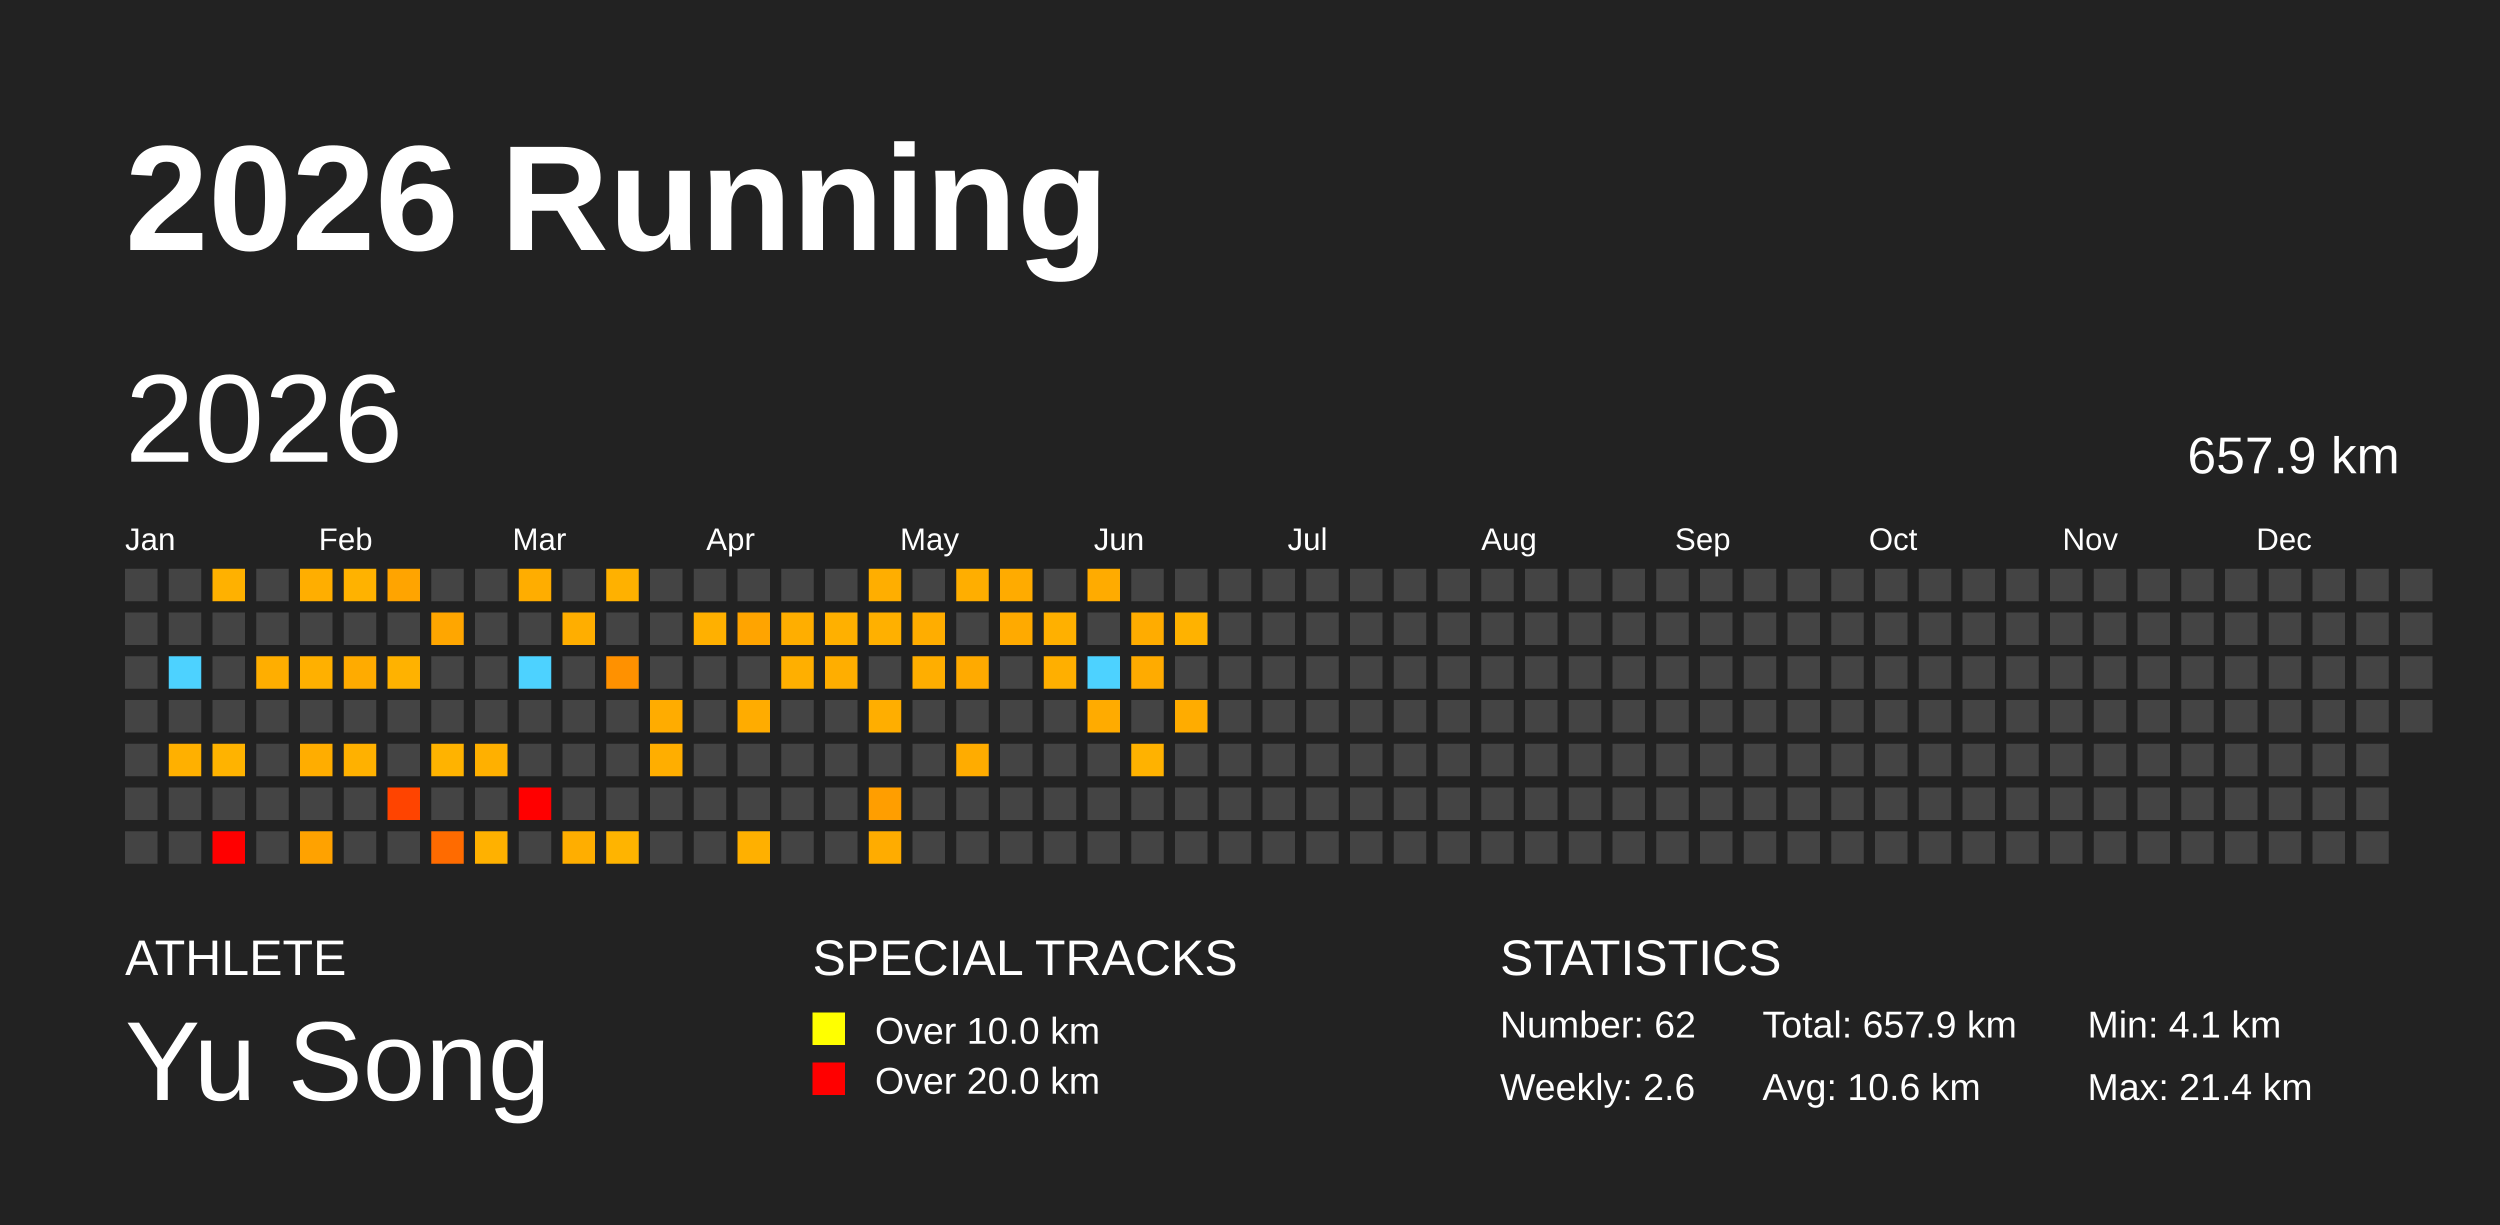
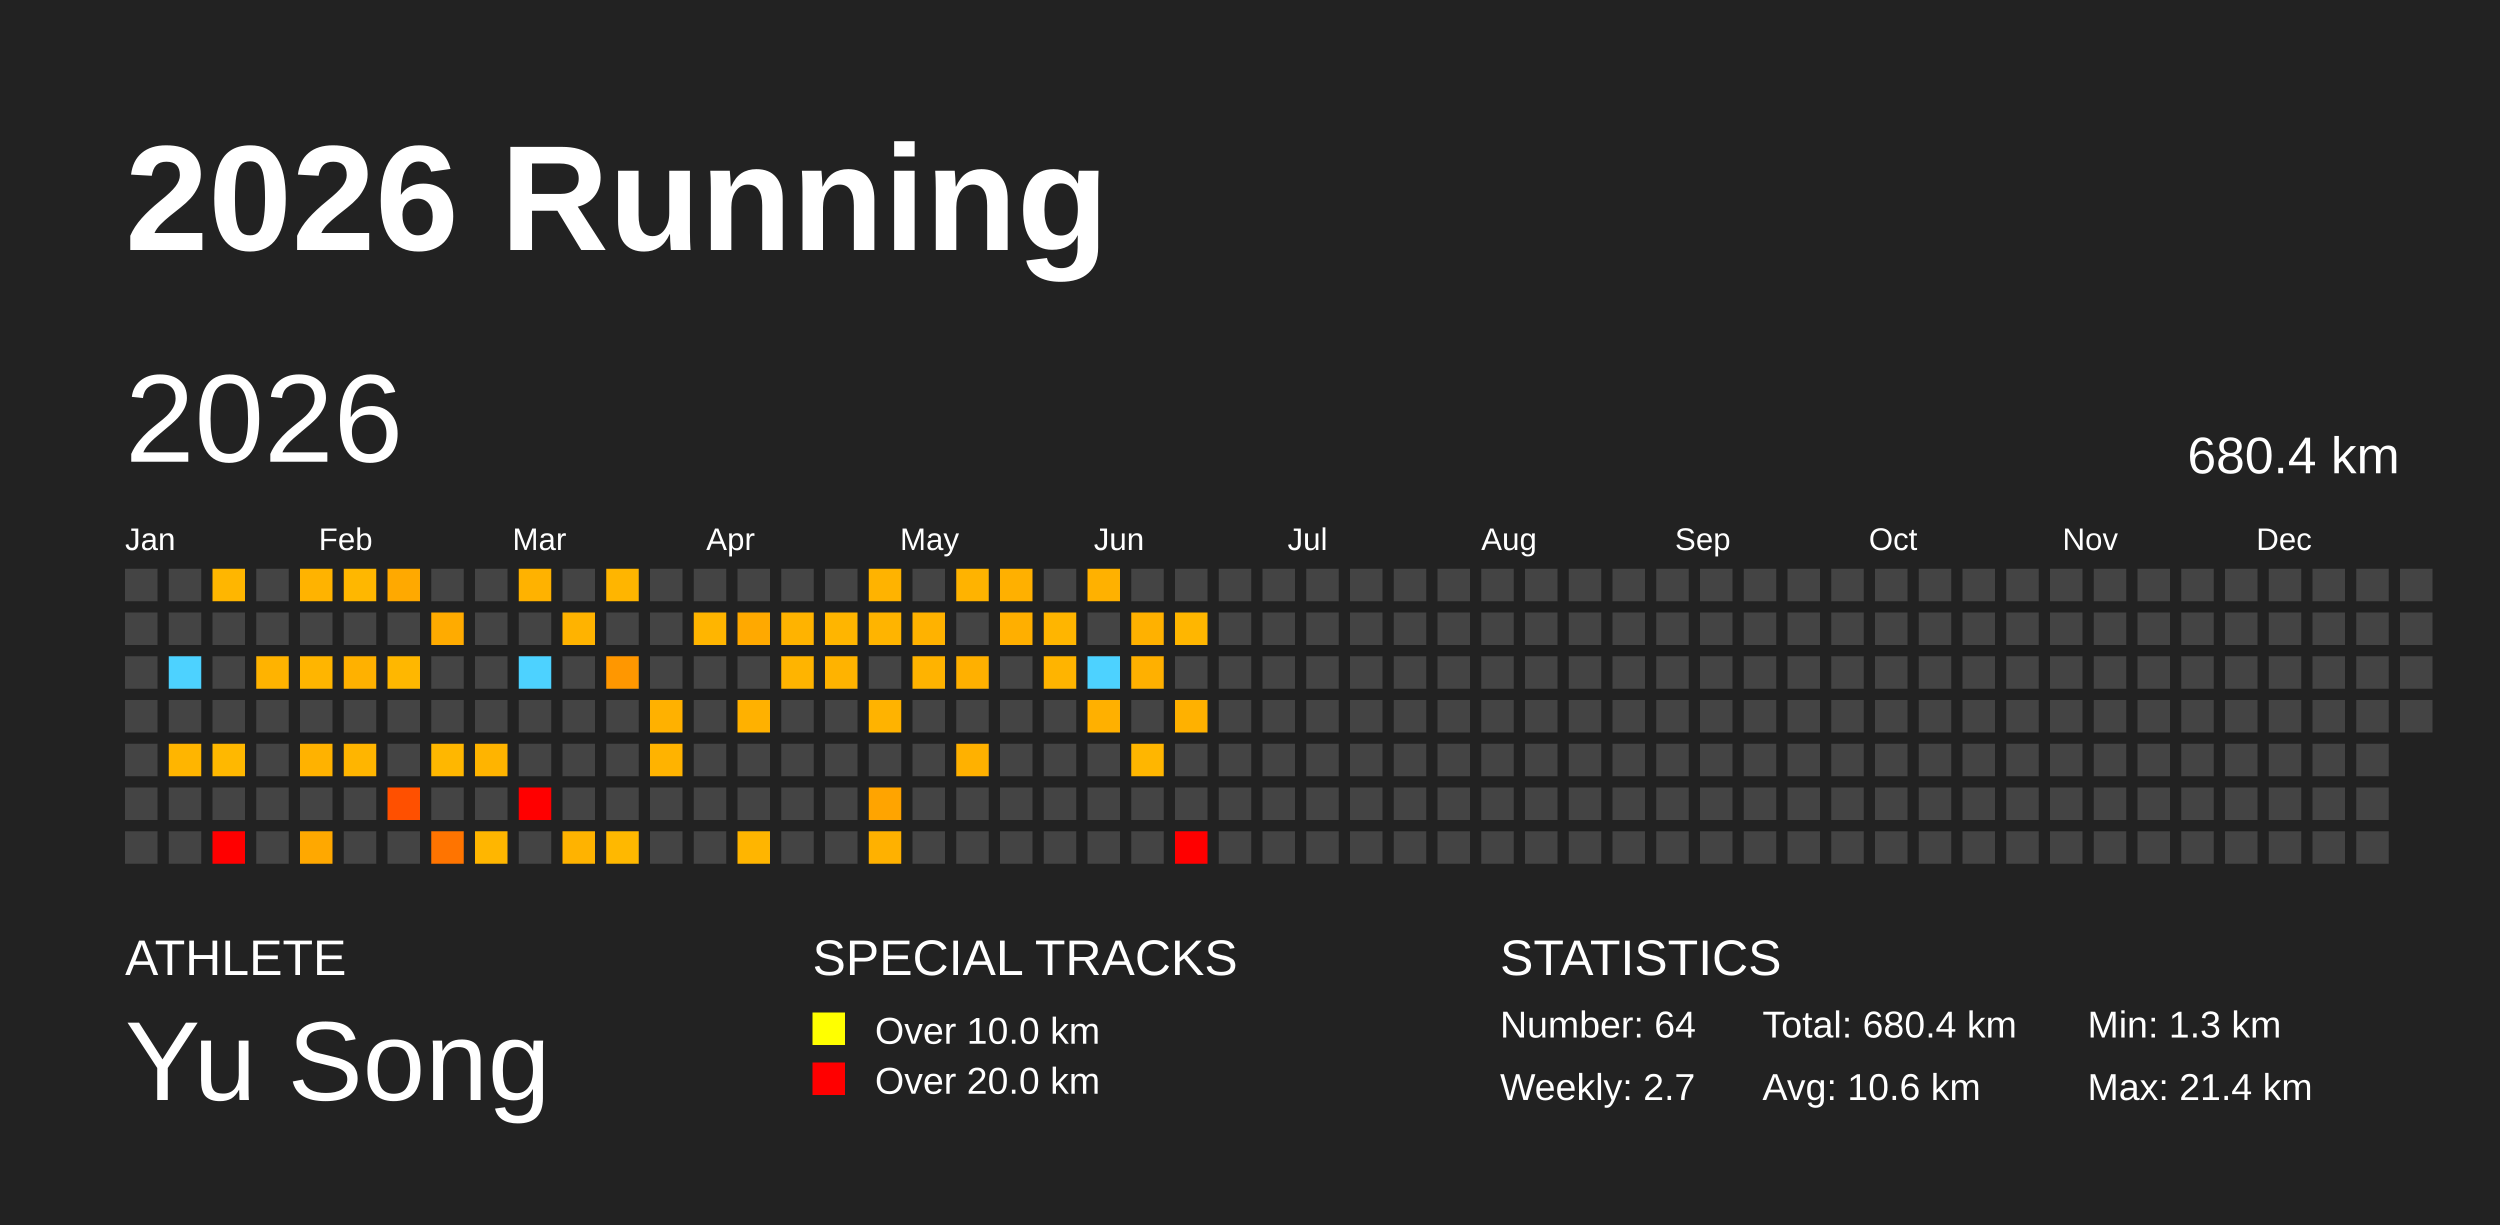
<svg xmlns="http://www.w3.org/2000/svg" baseProfile="full" height="98mm" version="1.1" viewBox="0,0,200,98" width="200mm">
  <defs />
  <rect fill="#222222" height="98" width="200" x="0" y="0" />
  <text fill="#FFFFFF" style="font-size:12px; font-family:Arial; font-weight:bold;" x="10" y="20">2026 Running</text>
  <text fill="#FFFFFF" style="font-size:4px; font-family:Arial" x="10" y="78">ATHLETE</text>
  <text fill="#FFFFFF" style="font-size:9px; font-family:Arial" x="10" y="88">Yu Song</text>
  <text fill="#FFFFFF" style="font-size:4px; font-family:Arial" x="65" y="78">SPECIAL TRACKS</text>
  <rect fill="yellow" height="2.6" width="2.6" x="65" y="81" />
  <text fill="#FFFFFF" style="font-size:3px; font-family:Arial" x="70" y="83.5">Over 10.0 km</text>
  <rect fill="red" height="2.6" width="2.6" x="65" y="85" />
  <text fill="#FFFFFF" style="font-size:3px; font-family:Arial" x="70" y="87.5">Over 20.0 km</text>
  <text fill="#FFFFFF" style="font-size:4px; font-family:Arial" x="120" y="78">STATISTICS</text>
-   <text fill="#FFFFFF" style="font-size:3px; font-family:Arial" x="120" y="83">Number: 62</text>
-   <text fill="#FFFFFF" style="font-size:3px; font-family:Arial" x="120" y="88">Weekly: 2.6</text>
-   <text fill="#FFFFFF" style="font-size:3px; font-family:Arial" x="141" y="83">Total: 657.9 km</text>
+   <text fill="#FFFFFF" style="font-size:3px; font-family:Arial" x="120" y="83">Number: 64</text>
+   <text fill="#FFFFFF" style="font-size:3px; font-family:Arial" x="120" y="88">Weekly: 2.7</text>
+   <text fill="#FFFFFF" style="font-size:3px; font-family:Arial" x="141" y="83">Total: 680.4 km</text>
  <text fill="#FFFFFF" style="font-size:3px; font-family:Arial" x="141" y="88">Avg: 10.6 km</text>
-   <text fill="#FFFFFF" style="font-size:3px; font-family:Arial" x="167" y="83">Min: 4.1 km</text>
+   <text fill="#FFFFFF" style="font-size:3px; font-family:Arial" x="167" y="83">Min: 1.3 km</text>
  <text fill="#FFFFFF" style="font-size:3px; font-family:Arial" x="167" y="88">Max: 21.4 km</text>
  <text dominant-baseline="hanging" fill="#FFFFFF" style="font-size:10.0px; font-family:Arial;" x="10" y="30">2026</text>
-   <text dominant-baseline="hanging" fill="#FFFFFF" style="font-size:4.125px; font-family:Arial;" x="175" y="35">657.9 km</text>
+   <text dominant-baseline="hanging" fill="#FFFFFF" style="font-size:4.125px; font-family:Arial;" x="175" y="35">680.4 km</text>
  <text fill="#FFFFFF" style="font-size:2.5px; font-family:Arial" x="10.0" y="44">Jan</text>
  <text fill="#FFFFFF" style="font-size:2.5px; font-family:Arial" x="25.5" y="44">Feb</text>
  <text fill="#FFFFFF" style="font-size:2.5px; font-family:Arial" x="41.0" y="44">Mar</text>
  <text fill="#FFFFFF" style="font-size:2.5px; font-family:Arial" x="56.5" y="44">Apr</text>
  <text fill="#FFFFFF" style="font-size:2.5px; font-family:Arial" x="72.0" y="44">May</text>
  <text fill="#FFFFFF" style="font-size:2.5px; font-family:Arial" x="87.5" y="44">Jun</text>
  <text fill="#FFFFFF" style="font-size:2.5px; font-family:Arial" x="103.0" y="44">Jul</text>
  <text fill="#FFFFFF" style="font-size:2.5px; font-family:Arial" x="118.5" y="44">Aug</text>
  <text fill="#FFFFFF" style="font-size:2.5px; font-family:Arial" x="134.0" y="44">Sep</text>
  <text fill="#FFFFFF" style="font-size:2.5px; font-family:Arial" x="149.5" y="44">Oct</text>
  <text fill="#FFFFFF" style="font-size:2.5px; font-family:Arial" x="165.0" y="44">Nov</text>
  <text fill="#FFFFFF" style="font-size:2.5px; font-family:Arial" x="180.5" y="44">Dec</text>
  <rect fill="#444444" height="2.6" width="2.6" x="10.0" y="45.5" />
  <rect fill="#444444" height="2.6" width="2.6" x="10.0" y="49.0" />
  <rect fill="#444444" height="2.6" width="2.6" x="10.0" y="52.5" />
  <rect fill="#444444" height="2.6" width="2.6" x="10.0" y="56.0" />
  <rect fill="#444444" height="2.6" width="2.6" x="10.0" y="59.5" />
  <rect fill="#444444" height="2.6" width="2.6" x="10.0" y="63.0" />
  <rect fill="#444444" height="2.6" width="2.6" x="10.0" y="66.5" />
  <rect fill="#444444" height="2.6" width="2.6" x="13.5" y="45.5" />
  <rect fill="#444444" height="2.6" width="2.6" x="13.5" y="49.0" />
  <rect fill="#4dd2ff" height="2.6" width="2.6" x="13.5" y="52.5" />
  <rect fill="#444444" height="2.6" width="2.6" x="13.5" y="56.0" />
-   <rect fill="#ffb000" height="2.6" width="2.6" x="13.5" y="59.5" />
+   <rect fill="#ffb500" height="2.6" width="2.6" x="13.5" y="59.5" />
  <rect fill="#444444" height="2.6" width="2.6" x="13.5" y="63.0" />
  <rect fill="#444444" height="2.6" width="2.6" x="13.5" y="66.5" />
-   <rect fill="#ffb100" height="2.6" width="2.6" x="17.0" y="45.5" />
+   <rect fill="#ffb600" height="2.6" width="2.6" x="17.0" y="45.5" />
  <rect fill="#444444" height="2.6" width="2.6" x="17.0" y="49.0" />
  <rect fill="#444444" height="2.6" width="2.6" x="17.0" y="52.5" />
  <rect fill="#444444" height="2.6" width="2.6" x="17.0" y="56.0" />
-   <rect fill="#ffb300" height="2.6" width="2.6" x="17.0" y="59.5" />
+   <rect fill="#ffb800" height="2.6" width="2.6" x="17.0" y="59.5" />
  <rect fill="#444444" height="2.6" width="2.6" x="17.0" y="63.0" />
  <rect fill="red" height="2.6" width="2.6" x="17.0" y="66.5" />
  <rect fill="#444444" height="2.6" width="2.6" x="20.5" y="45.5" />
  <rect fill="#444444" height="2.6" width="2.6" x="20.5" y="49.0" />
-   <rect fill="#ffae00" height="2.6" width="2.6" x="20.5" y="52.5" />
+   <rect fill="#ffb300" height="2.6" width="2.6" x="20.5" y="52.5" />
  <rect fill="#444444" height="2.6" width="2.6" x="20.5" y="56.0" />
  <rect fill="#444444" height="2.6" width="2.6" x="20.5" y="59.5" />
  <rect fill="#444444" height="2.6" width="2.6" x="20.5" y="63.0" />
  <rect fill="#444444" height="2.6" width="2.6" x="20.5" y="66.5" />
-   <rect fill="#ffae00" height="2.6" width="2.6" x="24.0" y="45.5" />
+   <rect fill="#ffb300" height="2.6" width="2.6" x="24.0" y="45.5" />
  <rect fill="#444444" height="2.6" width="2.6" x="24.0" y="49.0" />
-   <rect fill="#ffb000" height="2.6" width="2.6" x="24.0" y="52.5" />
+   <rect fill="#ffb500" height="2.6" width="2.6" x="24.0" y="52.5" />
  <rect fill="#444444" height="2.6" width="2.6" x="24.0" y="56.0" />
-   <rect fill="#ffad00" height="2.6" width="2.6" x="24.0" y="59.5" />
+   <rect fill="#ffb200" height="2.6" width="2.6" x="24.0" y="59.5" />
  <rect fill="#444444" height="2.6" width="2.6" x="24.0" y="63.0" />
-   <rect fill="#ffa200" height="2.6" width="2.6" x="24.0" y="66.5" />
-   <rect fill="#ffb200" height="2.6" width="2.6" x="27.5" y="45.5" />
+   <rect fill="#ffa800" height="2.6" width="2.6" x="24.0" y="66.5" />
+   <rect fill="#ffb700" height="2.6" width="2.6" x="27.5" y="45.5" />
  <rect fill="#444444" height="2.6" width="2.6" x="27.5" y="49.0" />
-   <rect fill="#ffab00" height="2.6" width="2.6" x="27.5" y="52.5" />
+   <rect fill="#ffb100" height="2.6" width="2.6" x="27.5" y="52.5" />
  <rect fill="#444444" height="2.6" width="2.6" x="27.5" y="56.0" />
-   <rect fill="#ffb100" height="2.6" width="2.6" x="27.5" y="59.5" />
+   <rect fill="#ffb500" height="2.6" width="2.6" x="27.5" y="59.5" />
  <rect fill="#444444" height="2.6" width="2.6" x="27.5" y="63.0" />
  <rect fill="#444444" height="2.6" width="2.6" x="27.5" y="66.5" />
-   <rect fill="#ffa400" height="2.6" width="2.6" x="31.0" y="45.5" />
+   <rect fill="#ffa900" height="2.6" width="2.6" x="31.0" y="45.5" />
  <rect fill="#444444" height="2.6" width="2.6" x="31.0" y="49.0" />
-   <rect fill="#ffb200" height="2.6" width="2.6" x="31.0" y="52.5" />
+   <rect fill="#ffb700" height="2.6" width="2.6" x="31.0" y="52.5" />
  <rect fill="#444444" height="2.6" width="2.6" x="31.0" y="56.0" />
  <rect fill="#444444" height="2.6" width="2.6" x="31.0" y="59.5" />
-   <rect fill="#ff4400" height="2.6" width="2.6" x="31.0" y="63.0" />
+   <rect fill="#ff5000" height="2.6" width="2.6" x="31.0" y="63.0" />
  <rect fill="#444444" height="2.6" width="2.6" x="31.0" y="66.5" />
  <rect fill="#444444" height="2.6" width="2.6" x="34.5" y="45.5" />
-   <rect fill="#ffa600" height="2.6" width="2.6" x="34.5" y="49.0" />
+   <rect fill="#ffab00" height="2.6" width="2.6" x="34.5" y="49.0" />
  <rect fill="#444444" height="2.6" width="2.6" x="34.5" y="52.5" />
  <rect fill="#444444" height="2.6" width="2.6" x="34.5" y="56.0" />
-   <rect fill="#ffb300" height="2.6" width="2.6" x="34.5" y="59.5" />
+   <rect fill="#ffb700" height="2.6" width="2.6" x="34.5" y="59.5" />
  <rect fill="#444444" height="2.6" width="2.6" x="34.5" y="63.0" />
-   <rect fill="#ff6b00" height="2.6" width="2.6" x="34.5" y="66.5" />
+   <rect fill="#ff7400" height="2.6" width="2.6" x="34.5" y="66.5" />
  <rect fill="#444444" height="2.6" width="2.6" x="38.0" y="45.5" />
  <rect fill="#444444" height="2.6" width="2.6" x="38.0" y="49.0" />
  <rect fill="#444444" height="2.6" width="2.6" x="38.0" y="52.5" />
  <rect fill="#444444" height="2.6" width="2.6" x="38.0" y="56.0" />
-   <rect fill="#ffb000" height="2.6" width="2.6" x="38.0" y="59.5" />
+   <rect fill="#ffb400" height="2.6" width="2.6" x="38.0" y="59.5" />
  <rect fill="#444444" height="2.6" width="2.6" x="38.0" y="63.0" />
-   <rect fill="#ffb100" height="2.6" width="2.6" x="38.0" y="66.5" />
-   <rect fill="#ffad00" height="2.6" width="2.6" x="41.5" y="45.5" />
+   <rect fill="#ffb600" height="2.6" width="2.6" x="38.0" y="66.5" />
+   <rect fill="#ffb200" height="2.6" width="2.6" x="41.5" y="45.5" />
  <rect fill="#444444" height="2.6" width="2.6" x="41.5" y="49.0" />
  <rect fill="#4dd2ff" height="2.6" width="2.6" x="41.5" y="52.5" />
  <rect fill="#444444" height="2.6" width="2.6" x="41.5" y="56.0" />
  <rect fill="#444444" height="2.6" width="2.6" x="41.5" y="59.5" />
  <rect fill="red" height="2.6" width="2.6" x="41.5" y="63.0" />
  <rect fill="#444444" height="2.6" width="2.6" x="41.5" y="66.5" />
  <rect fill="#444444" height="2.6" width="2.6" x="45.0" y="45.5" />
-   <rect fill="#ffae00" height="2.6" width="2.6" x="45.0" y="49.0" />
+   <rect fill="#ffb300" height="2.6" width="2.6" x="45.0" y="49.0" />
  <rect fill="#444444" height="2.6" width="2.6" x="45.0" y="52.5" />
  <rect fill="#444444" height="2.6" width="2.6" x="45.0" y="56.0" />
  <rect fill="#444444" height="2.6" width="2.6" x="45.0" y="59.5" />
  <rect fill="#444444" height="2.6" width="2.6" x="45.0" y="63.0" />
-   <rect fill="#ffae00" height="2.6" width="2.6" x="45.0" y="66.5" />
-   <rect fill="#ffb100" height="2.6" width="2.6" x="48.5" y="45.5" />
+   <rect fill="#ffb300" height="2.6" width="2.6" x="45.0" y="66.5" />
+   <rect fill="#ffb500" height="2.6" width="2.6" x="48.5" y="45.5" />
  <rect fill="#444444" height="2.6" width="2.6" x="48.5" y="49.0" />
-   <rect fill="#ff9100" height="2.6" width="2.6" x="48.5" y="52.5" />
+   <rect fill="#ff9700" height="2.6" width="2.6" x="48.5" y="52.5" />
  <rect fill="#444444" height="2.6" width="2.6" x="48.5" y="56.0" />
  <rect fill="#444444" height="2.6" width="2.6" x="48.5" y="59.5" />
  <rect fill="#444444" height="2.6" width="2.6" x="48.5" y="63.0" />
-   <rect fill="#ffb400" height="2.6" width="2.6" x="48.5" y="66.5" />
+   <rect fill="#ffb800" height="2.6" width="2.6" x="48.5" y="66.5" />
  <rect fill="#444444" height="2.6" width="2.6" x="52.0" y="45.5" />
  <rect fill="#444444" height="2.6" width="2.6" x="52.0" y="49.0" />
  <rect fill="#444444" height="2.6" width="2.6" x="52.0" y="52.5" />
-   <rect fill="#ffac00" height="2.6" width="2.6" x="52.0" y="56.0" />
-   <rect fill="#ffae00" height="2.6" width="2.6" x="52.0" y="59.5" />
+   <rect fill="#ffb100" height="2.6" width="2.6" x="52.0" y="56.0" />
+   <rect fill="#ffb300" height="2.6" width="2.6" x="52.0" y="59.5" />
  <rect fill="#444444" height="2.6" width="2.6" x="52.0" y="63.0" />
  <rect fill="#444444" height="2.6" width="2.6" x="52.0" y="66.5" />
  <rect fill="#444444" height="2.6" width="2.6" x="55.5" y="45.5" />
-   <rect fill="#ffb000" height="2.6" width="2.6" x="55.5" y="49.0" />
+   <rect fill="#ffb500" height="2.6" width="2.6" x="55.5" y="49.0" />
  <rect fill="#444444" height="2.6" width="2.6" x="55.5" y="52.5" />
  <rect fill="#444444" height="2.6" width="2.6" x="55.5" y="56.0" />
  <rect fill="#444444" height="2.6" width="2.6" x="55.5" y="59.5" />
  <rect fill="#444444" height="2.6" width="2.6" x="55.5" y="63.0" />
  <rect fill="#444444" height="2.6" width="2.6" x="55.5" y="66.5" />
  <rect fill="#444444" height="2.6" width="2.6" x="59.0" y="45.5" />
-   <rect fill="#ffa400" height="2.6" width="2.6" x="59.0" y="49.0" />
+   <rect fill="#ffa900" height="2.6" width="2.6" x="59.0" y="49.0" />
  <rect fill="#444444" height="2.6" width="2.6" x="59.0" y="52.5" />
-   <rect fill="#ffac00" height="2.6" width="2.6" x="59.0" y="56.0" />
+   <rect fill="#ffb100" height="2.6" width="2.6" x="59.0" y="56.0" />
  <rect fill="#444444" height="2.6" width="2.6" x="59.0" y="59.5" />
  <rect fill="#444444" height="2.6" width="2.6" x="59.0" y="63.0" />
-   <rect fill="#ffb000" height="2.6" width="2.6" x="59.0" y="66.5" />
+   <rect fill="#ffb500" height="2.6" width="2.6" x="59.0" y="66.5" />
  <rect fill="#444444" height="2.6" width="2.6" x="62.5" y="45.5" />
-   <rect fill="#ffae00" height="2.6" width="2.6" x="62.5" y="49.0" />
-   <rect fill="#ffaf00" height="2.6" width="2.6" x="62.5" y="52.5" />
+   <rect fill="#ffb300" height="2.6" width="2.6" x="62.5" y="49.0" />
+   <rect fill="#ffb400" height="2.6" width="2.6" x="62.5" y="52.5" />
  <rect fill="#444444" height="2.6" width="2.6" x="62.5" y="56.0" />
  <rect fill="#444444" height="2.6" width="2.6" x="62.5" y="59.5" />
  <rect fill="#444444" height="2.6" width="2.6" x="62.5" y="63.0" />
  <rect fill="#444444" height="2.6" width="2.6" x="62.5" y="66.5" />
  <rect fill="#444444" height="2.6" width="2.6" x="66.0" y="45.5" />
-   <rect fill="#ffb000" height="2.6" width="2.6" x="66.0" y="49.0" />
-   <rect fill="#ffae00" height="2.6" width="2.6" x="66.0" y="52.5" />
+   <rect fill="#ffb500" height="2.6" width="2.6" x="66.0" y="49.0" />
+   <rect fill="#ffb300" height="2.6" width="2.6" x="66.0" y="52.5" />
  <rect fill="#444444" height="2.6" width="2.6" x="66.0" y="56.0" />
  <rect fill="#444444" height="2.6" width="2.6" x="66.0" y="59.5" />
  <rect fill="#444444" height="2.6" width="2.6" x="66.0" y="63.0" />
  <rect fill="#444444" height="2.6" width="2.6" x="66.0" y="66.5" />
-   <rect fill="#ffae00" height="2.6" width="2.6" x="69.5" y="45.5" />
-   <rect fill="#ffb000" height="2.6" width="2.6" x="69.5" y="49.0" />
+   <rect fill="#ffb300" height="2.6" width="2.6" x="69.5" y="45.5" />
+   <rect fill="#ffb400" height="2.6" width="2.6" x="69.5" y="49.0" />
  <rect fill="#444444" height="2.6" width="2.6" x="69.5" y="52.5" />
-   <rect fill="#ffae00" height="2.6" width="2.6" x="69.5" y="56.0" />
+   <rect fill="#ffb300" height="2.6" width="2.6" x="69.5" y="56.0" />
  <rect fill="#444444" height="2.6" width="2.6" x="69.5" y="59.5" />
-   <rect fill="#ff9e00" height="2.6" width="2.6" x="69.5" y="63.0" />
-   <rect fill="#ffac00" height="2.6" width="2.6" x="69.5" y="66.5" />
+   <rect fill="#ffa400" height="2.6" width="2.6" x="69.5" y="63.0" />
+   <rect fill="#ffb100" height="2.6" width="2.6" x="69.5" y="66.5" />
  <rect fill="#444444" height="2.6" width="2.6" x="73.0" y="45.5" />
-   <rect fill="#ffad00" height="2.6" width="2.6" x="73.0" y="49.0" />
-   <rect fill="#ffae00" height="2.6" width="2.6" x="73.0" y="52.5" />
+   <rect fill="#ffb200" height="2.6" width="2.6" x="73.0" y="49.0" />
+   <rect fill="#ffb300" height="2.6" width="2.6" x="73.0" y="52.5" />
  <rect fill="#444444" height="2.6" width="2.6" x="73.0" y="56.0" />
  <rect fill="#444444" height="2.6" width="2.6" x="73.0" y="59.5" />
  <rect fill="#444444" height="2.6" width="2.6" x="73.0" y="63.0" />
  <rect fill="#444444" height="2.6" width="2.6" x="73.0" y="66.5" />
-   <rect fill="#ffae00" height="2.6" width="2.6" x="76.5" y="45.5" />
+   <rect fill="#ffb300" height="2.6" width="2.6" x="76.5" y="45.5" />
  <rect fill="#444444" height="2.6" width="2.6" x="76.5" y="49.0" />
-   <rect fill="#ffaa00" height="2.6" width="2.6" x="76.5" y="52.5" />
+   <rect fill="#ffb000" height="2.6" width="2.6" x="76.5" y="52.5" />
  <rect fill="#444444" height="2.6" width="2.6" x="76.5" y="56.0" />
-   <rect fill="#ffac00" height="2.6" width="2.6" x="76.5" y="59.5" />
+   <rect fill="#ffb100" height="2.6" width="2.6" x="76.5" y="59.5" />
  <rect fill="#444444" height="2.6" width="2.6" x="76.5" y="63.0" />
  <rect fill="#444444" height="2.6" width="2.6" x="76.5" y="66.5" />
-   <rect fill="#ffab00" height="2.6" width="2.6" x="80.0" y="45.5" />
-   <rect fill="#ffaa00" height="2.6" width="2.6" x="80.0" y="49.0" />
+   <rect fill="#ffb000" height="2.6" width="2.6" x="80.0" y="45.5" />
+   <rect fill="#ffaf00" height="2.6" width="2.6" x="80.0" y="49.0" />
  <rect fill="#444444" height="2.6" width="2.6" x="80.0" y="52.5" />
  <rect fill="#444444" height="2.6" width="2.6" x="80.0" y="56.0" />
  <rect fill="#444444" height="2.6" width="2.6" x="80.0" y="59.5" />
  <rect fill="#444444" height="2.6" width="2.6" x="80.0" y="63.0" />
  <rect fill="#444444" height="2.6" width="2.6" x="80.0" y="66.5" />
  <rect fill="#444444" height="2.6" width="2.6" x="83.5" y="45.5" />
-   <rect fill="#ffb000" height="2.6" width="2.6" x="83.5" y="49.0" />
-   <rect fill="#ffaf00" height="2.6" width="2.6" x="83.5" y="52.5" />
+   <rect fill="#ffb500" height="2.6" width="2.6" x="83.5" y="49.0" />
+   <rect fill="#ffb400" height="2.6" width="2.6" x="83.5" y="52.5" />
  <rect fill="#444444" height="2.6" width="2.6" x="83.5" y="56.0" />
  <rect fill="#444444" height="2.6" width="2.6" x="83.5" y="59.5" />
  <rect fill="#444444" height="2.6" width="2.6" x="83.5" y="63.0" />
  <rect fill="#444444" height="2.6" width="2.6" x="83.5" y="66.5" />
-   <rect fill="#ffab00" height="2.6" width="2.6" x="87.0" y="45.5" />
+   <rect fill="#ffb100" height="2.6" width="2.6" x="87.0" y="45.5" />
  <rect fill="#444444" height="2.6" width="2.6" x="87.0" y="49.0" />
  <rect fill="#4dd2ff" height="2.6" width="2.6" x="87.0" y="52.5" />
-   <rect fill="#ffab00" height="2.6" width="2.6" x="87.0" y="56.0" />
+   <rect fill="#ffb000" height="2.6" width="2.6" x="87.0" y="56.0" />
  <rect fill="#444444" height="2.6" width="2.6" x="87.0" y="59.5" />
  <rect fill="#444444" height="2.6" width="2.6" x="87.0" y="63.0" />
  <rect fill="#444444" height="2.6" width="2.6" x="87.0" y="66.5" />
  <rect fill="#444444" height="2.6" width="2.6" x="90.5" y="45.5" />
-   <rect fill="#ffac00" height="2.6" width="2.6" x="90.5" y="49.0" />
-   <rect fill="#ffab00" height="2.6" width="2.6" x="90.5" y="52.5" />
+   <rect fill="#ffb100" height="2.6" width="2.6" x="90.5" y="49.0" />
+   <rect fill="#ffb000" height="2.6" width="2.6" x="90.5" y="52.5" />
  <rect fill="#444444" height="2.6" width="2.6" x="90.5" y="56.0" />
-   <rect fill="#ffb200" height="2.6" width="2.6" x="90.5" y="59.5" />
+   <rect fill="#ffb600" height="2.6" width="2.6" x="90.5" y="59.5" />
  <rect fill="#444444" height="2.6" width="2.6" x="90.5" y="63.0" />
  <rect fill="#444444" height="2.6" width="2.6" x="90.5" y="66.5" />
  <rect fill="#444444" height="2.6" width="2.6" x="94.0" y="45.5" />
-   <rect fill="#ffb200" height="2.6" width="2.6" x="94.0" y="49.0" />
+   <rect fill="#ffb600" height="2.6" width="2.6" x="94.0" y="49.0" />
  <rect fill="#444444" height="2.6" width="2.6" x="94.0" y="52.5" />
-   <rect fill="#ffac00" height="2.6" width="2.6" x="94.0" y="56.0" />
+   <rect fill="#ffb100" height="2.6" width="2.6" x="94.0" y="56.0" />
  <rect fill="#444444" height="2.6" width="2.6" x="94.0" y="59.5" />
  <rect fill="#444444" height="2.6" width="2.6" x="94.0" y="63.0" />
-   <rect fill="#444444" height="2.6" width="2.6" x="94.0" y="66.5" />
+   <rect fill="red" height="2.6" width="2.6" x="94.0" y="66.5" />
  <rect fill="#444444" height="2.6" width="2.6" x="97.5" y="45.5" />
  <rect fill="#444444" height="2.6" width="2.6" x="97.5" y="49.0" />
  <rect fill="#444444" height="2.6" width="2.6" x="97.5" y="52.5" />
  <rect fill="#444444" height="2.6" width="2.6" x="97.5" y="56.0" />
  <rect fill="#444444" height="2.6" width="2.6" x="97.5" y="59.5" />
  <rect fill="#444444" height="2.6" width="2.6" x="97.5" y="63.0" />
  <rect fill="#444444" height="2.6" width="2.6" x="97.5" y="66.5" />
  <rect fill="#444444" height="2.6" width="2.6" x="101.0" y="45.5" />
  <rect fill="#444444" height="2.6" width="2.6" x="101.0" y="49.0" />
  <rect fill="#444444" height="2.6" width="2.6" x="101.0" y="52.5" />
  <rect fill="#444444" height="2.6" width="2.6" x="101.0" y="56.0" />
  <rect fill="#444444" height="2.6" width="2.6" x="101.0" y="59.5" />
  <rect fill="#444444" height="2.6" width="2.6" x="101.0" y="63.0" />
  <rect fill="#444444" height="2.6" width="2.6" x="101.0" y="66.5" />
  <rect fill="#444444" height="2.6" width="2.6" x="104.5" y="45.5" />
  <rect fill="#444444" height="2.6" width="2.6" x="104.5" y="49.0" />
  <rect fill="#444444" height="2.6" width="2.6" x="104.5" y="52.5" />
  <rect fill="#444444" height="2.6" width="2.6" x="104.5" y="56.0" />
  <rect fill="#444444" height="2.6" width="2.6" x="104.5" y="59.5" />
  <rect fill="#444444" height="2.6" width="2.6" x="104.5" y="63.0" />
  <rect fill="#444444" height="2.6" width="2.6" x="104.5" y="66.5" />
  <rect fill="#444444" height="2.6" width="2.6" x="108.0" y="45.5" />
  <rect fill="#444444" height="2.6" width="2.6" x="108.0" y="49.0" />
  <rect fill="#444444" height="2.6" width="2.6" x="108.0" y="52.5" />
  <rect fill="#444444" height="2.6" width="2.6" x="108.0" y="56.0" />
  <rect fill="#444444" height="2.6" width="2.6" x="108.0" y="59.5" />
  <rect fill="#444444" height="2.6" width="2.6" x="108.0" y="63.0" />
  <rect fill="#444444" height="2.6" width="2.6" x="108.0" y="66.5" />
  <rect fill="#444444" height="2.6" width="2.6" x="111.5" y="45.5" />
  <rect fill="#444444" height="2.6" width="2.6" x="111.5" y="49.0" />
  <rect fill="#444444" height="2.6" width="2.6" x="111.5" y="52.5" />
  <rect fill="#444444" height="2.6" width="2.6" x="111.5" y="56.0" />
  <rect fill="#444444" height="2.6" width="2.6" x="111.5" y="59.5" />
  <rect fill="#444444" height="2.6" width="2.6" x="111.5" y="63.0" />
  <rect fill="#444444" height="2.6" width="2.6" x="111.5" y="66.5" />
  <rect fill="#444444" height="2.6" width="2.6" x="115.0" y="45.5" />
  <rect fill="#444444" height="2.6" width="2.6" x="115.0" y="49.0" />
  <rect fill="#444444" height="2.6" width="2.6" x="115.0" y="52.5" />
  <rect fill="#444444" height="2.6" width="2.6" x="115.0" y="56.0" />
  <rect fill="#444444" height="2.6" width="2.6" x="115.0" y="59.5" />
  <rect fill="#444444" height="2.6" width="2.6" x="115.0" y="63.0" />
  <rect fill="#444444" height="2.6" width="2.6" x="115.0" y="66.5" />
  <rect fill="#444444" height="2.6" width="2.6" x="118.5" y="45.5" />
  <rect fill="#444444" height="2.6" width="2.6" x="118.5" y="49.0" />
  <rect fill="#444444" height="2.6" width="2.6" x="118.5" y="52.5" />
  <rect fill="#444444" height="2.6" width="2.6" x="118.5" y="56.0" />
  <rect fill="#444444" height="2.6" width="2.6" x="118.5" y="59.5" />
  <rect fill="#444444" height="2.6" width="2.6" x="118.5" y="63.0" />
  <rect fill="#444444" height="2.6" width="2.6" x="118.5" y="66.5" />
  <rect fill="#444444" height="2.6" width="2.6" x="122.0" y="45.5" />
  <rect fill="#444444" height="2.6" width="2.6" x="122.0" y="49.0" />
  <rect fill="#444444" height="2.6" width="2.6" x="122.0" y="52.5" />
  <rect fill="#444444" height="2.6" width="2.6" x="122.0" y="56.0" />
  <rect fill="#444444" height="2.6" width="2.6" x="122.0" y="59.5" />
  <rect fill="#444444" height="2.6" width="2.6" x="122.0" y="63.0" />
  <rect fill="#444444" height="2.6" width="2.6" x="122.0" y="66.5" />
  <rect fill="#444444" height="2.6" width="2.6" x="125.5" y="45.5" />
  <rect fill="#444444" height="2.6" width="2.6" x="125.5" y="49.0" />
  <rect fill="#444444" height="2.6" width="2.6" x="125.5" y="52.5" />
  <rect fill="#444444" height="2.6" width="2.6" x="125.5" y="56.0" />
  <rect fill="#444444" height="2.6" width="2.6" x="125.5" y="59.5" />
  <rect fill="#444444" height="2.6" width="2.6" x="125.5" y="63.0" />
  <rect fill="#444444" height="2.6" width="2.6" x="125.5" y="66.5" />
  <rect fill="#444444" height="2.6" width="2.6" x="129.0" y="45.5" />
  <rect fill="#444444" height="2.6" width="2.6" x="129.0" y="49.0" />
  <rect fill="#444444" height="2.6" width="2.6" x="129.0" y="52.5" />
  <rect fill="#444444" height="2.6" width="2.6" x="129.0" y="56.0" />
  <rect fill="#444444" height="2.6" width="2.6" x="129.0" y="59.5" />
  <rect fill="#444444" height="2.6" width="2.6" x="129.0" y="63.0" />
  <rect fill="#444444" height="2.6" width="2.6" x="129.0" y="66.5" />
  <rect fill="#444444" height="2.6" width="2.6" x="132.5" y="45.5" />
  <rect fill="#444444" height="2.6" width="2.6" x="132.5" y="49.0" />
  <rect fill="#444444" height="2.6" width="2.6" x="132.5" y="52.5" />
  <rect fill="#444444" height="2.6" width="2.6" x="132.5" y="56.0" />
  <rect fill="#444444" height="2.6" width="2.6" x="132.5" y="59.5" />
  <rect fill="#444444" height="2.6" width="2.6" x="132.5" y="63.0" />
  <rect fill="#444444" height="2.6" width="2.6" x="132.5" y="66.5" />
  <rect fill="#444444" height="2.6" width="2.6" x="136.0" y="45.5" />
  <rect fill="#444444" height="2.6" width="2.6" x="136.0" y="49.0" />
  <rect fill="#444444" height="2.6" width="2.6" x="136.0" y="52.5" />
  <rect fill="#444444" height="2.6" width="2.6" x="136.0" y="56.0" />
  <rect fill="#444444" height="2.6" width="2.6" x="136.0" y="59.5" />
  <rect fill="#444444" height="2.6" width="2.6" x="136.0" y="63.0" />
  <rect fill="#444444" height="2.6" width="2.6" x="136.0" y="66.5" />
  <rect fill="#444444" height="2.6" width="2.6" x="139.5" y="45.5" />
  <rect fill="#444444" height="2.6" width="2.6" x="139.5" y="49.0" />
  <rect fill="#444444" height="2.6" width="2.6" x="139.5" y="52.5" />
  <rect fill="#444444" height="2.6" width="2.6" x="139.5" y="56.0" />
  <rect fill="#444444" height="2.6" width="2.6" x="139.5" y="59.5" />
  <rect fill="#444444" height="2.6" width="2.6" x="139.5" y="63.0" />
  <rect fill="#444444" height="2.6" width="2.6" x="139.5" y="66.5" />
  <rect fill="#444444" height="2.6" width="2.6" x="143.0" y="45.5" />
  <rect fill="#444444" height="2.6" width="2.6" x="143.0" y="49.0" />
  <rect fill="#444444" height="2.6" width="2.6" x="143.0" y="52.5" />
  <rect fill="#444444" height="2.6" width="2.6" x="143.0" y="56.0" />
  <rect fill="#444444" height="2.6" width="2.6" x="143.0" y="59.5" />
  <rect fill="#444444" height="2.6" width="2.6" x="143.0" y="63.0" />
  <rect fill="#444444" height="2.6" width="2.6" x="143.0" y="66.5" />
  <rect fill="#444444" height="2.6" width="2.6" x="146.5" y="45.5" />
  <rect fill="#444444" height="2.6" width="2.6" x="146.5" y="49.0" />
  <rect fill="#444444" height="2.6" width="2.6" x="146.5" y="52.5" />
  <rect fill="#444444" height="2.6" width="2.6" x="146.5" y="56.0" />
  <rect fill="#444444" height="2.6" width="2.6" x="146.5" y="59.5" />
  <rect fill="#444444" height="2.6" width="2.6" x="146.5" y="63.0" />
  <rect fill="#444444" height="2.6" width="2.6" x="146.5" y="66.5" />
  <rect fill="#444444" height="2.6" width="2.6" x="150.0" y="45.5" />
  <rect fill="#444444" height="2.6" width="2.6" x="150.0" y="49.0" />
  <rect fill="#444444" height="2.6" width="2.6" x="150.0" y="52.5" />
  <rect fill="#444444" height="2.6" width="2.6" x="150.0" y="56.0" />
  <rect fill="#444444" height="2.6" width="2.6" x="150.0" y="59.5" />
  <rect fill="#444444" height="2.6" width="2.6" x="150.0" y="63.0" />
  <rect fill="#444444" height="2.6" width="2.6" x="150.0" y="66.5" />
  <rect fill="#444444" height="2.6" width="2.6" x="153.5" y="45.5" />
  <rect fill="#444444" height="2.6" width="2.6" x="153.5" y="49.0" />
  <rect fill="#444444" height="2.6" width="2.6" x="153.5" y="52.5" />
  <rect fill="#444444" height="2.6" width="2.6" x="153.5" y="56.0" />
  <rect fill="#444444" height="2.6" width="2.6" x="153.5" y="59.5" />
  <rect fill="#444444" height="2.6" width="2.6" x="153.5" y="63.0" />
  <rect fill="#444444" height="2.6" width="2.6" x="153.5" y="66.5" />
  <rect fill="#444444" height="2.6" width="2.6" x="157.0" y="45.5" />
  <rect fill="#444444" height="2.6" width="2.6" x="157.0" y="49.0" />
  <rect fill="#444444" height="2.6" width="2.6" x="157.0" y="52.5" />
  <rect fill="#444444" height="2.6" width="2.6" x="157.0" y="56.0" />
  <rect fill="#444444" height="2.6" width="2.6" x="157.0" y="59.5" />
  <rect fill="#444444" height="2.6" width="2.6" x="157.0" y="63.0" />
  <rect fill="#444444" height="2.6" width="2.6" x="157.0" y="66.5" />
  <rect fill="#444444" height="2.6" width="2.6" x="160.5" y="45.5" />
  <rect fill="#444444" height="2.6" width="2.6" x="160.5" y="49.0" />
  <rect fill="#444444" height="2.6" width="2.6" x="160.5" y="52.5" />
  <rect fill="#444444" height="2.6" width="2.6" x="160.5" y="56.0" />
  <rect fill="#444444" height="2.6" width="2.6" x="160.5" y="59.5" />
  <rect fill="#444444" height="2.6" width="2.6" x="160.5" y="63.0" />
  <rect fill="#444444" height="2.6" width="2.6" x="160.5" y="66.5" />
  <rect fill="#444444" height="2.6" width="2.6" x="164.0" y="45.5" />
  <rect fill="#444444" height="2.6" width="2.6" x="164.0" y="49.0" />
  <rect fill="#444444" height="2.6" width="2.6" x="164.0" y="52.5" />
  <rect fill="#444444" height="2.6" width="2.6" x="164.0" y="56.0" />
  <rect fill="#444444" height="2.6" width="2.6" x="164.0" y="59.5" />
  <rect fill="#444444" height="2.6" width="2.6" x="164.0" y="63.0" />
  <rect fill="#444444" height="2.6" width="2.6" x="164.0" y="66.5" />
  <rect fill="#444444" height="2.6" width="2.6" x="167.5" y="45.5" />
  <rect fill="#444444" height="2.6" width="2.6" x="167.5" y="49.0" />
  <rect fill="#444444" height="2.6" width="2.6" x="167.5" y="52.5" />
  <rect fill="#444444" height="2.6" width="2.6" x="167.5" y="56.0" />
  <rect fill="#444444" height="2.6" width="2.6" x="167.5" y="59.5" />
  <rect fill="#444444" height="2.6" width="2.6" x="167.5" y="63.0" />
  <rect fill="#444444" height="2.6" width="2.6" x="167.5" y="66.5" />
  <rect fill="#444444" height="2.6" width="2.6" x="171.0" y="45.5" />
  <rect fill="#444444" height="2.6" width="2.6" x="171.0" y="49.0" />
  <rect fill="#444444" height="2.6" width="2.6" x="171.0" y="52.5" />
  <rect fill="#444444" height="2.6" width="2.6" x="171.0" y="56.0" />
  <rect fill="#444444" height="2.6" width="2.6" x="171.0" y="59.5" />
  <rect fill="#444444" height="2.6" width="2.6" x="171.0" y="63.0" />
  <rect fill="#444444" height="2.6" width="2.6" x="171.0" y="66.5" />
  <rect fill="#444444" height="2.6" width="2.6" x="174.5" y="45.5" />
  <rect fill="#444444" height="2.6" width="2.6" x="174.5" y="49.0" />
  <rect fill="#444444" height="2.6" width="2.6" x="174.5" y="52.5" />
  <rect fill="#444444" height="2.6" width="2.6" x="174.5" y="56.0" />
  <rect fill="#444444" height="2.6" width="2.6" x="174.5" y="59.5" />
  <rect fill="#444444" height="2.6" width="2.6" x="174.5" y="63.0" />
  <rect fill="#444444" height="2.6" width="2.6" x="174.5" y="66.5" />
  <rect fill="#444444" height="2.6" width="2.6" x="178.0" y="45.5" />
  <rect fill="#444444" height="2.6" width="2.6" x="178.0" y="49.0" />
  <rect fill="#444444" height="2.6" width="2.6" x="178.0" y="52.5" />
  <rect fill="#444444" height="2.6" width="2.6" x="178.0" y="56.0" />
  <rect fill="#444444" height="2.6" width="2.6" x="178.0" y="59.5" />
  <rect fill="#444444" height="2.6" width="2.6" x="178.0" y="63.0" />
  <rect fill="#444444" height="2.6" width="2.6" x="178.0" y="66.5" />
  <rect fill="#444444" height="2.6" width="2.6" x="181.5" y="45.5" />
  <rect fill="#444444" height="2.6" width="2.6" x="181.5" y="49.0" />
  <rect fill="#444444" height="2.6" width="2.6" x="181.5" y="52.5" />
  <rect fill="#444444" height="2.6" width="2.6" x="181.5" y="56.0" />
  <rect fill="#444444" height="2.6" width="2.6" x="181.5" y="59.5" />
  <rect fill="#444444" height="2.6" width="2.6" x="181.5" y="63.0" />
  <rect fill="#444444" height="2.6" width="2.6" x="181.5" y="66.5" />
  <rect fill="#444444" height="2.6" width="2.6" x="185.0" y="45.5" />
  <rect fill="#444444" height="2.6" width="2.6" x="185.0" y="49.0" />
  <rect fill="#444444" height="2.6" width="2.6" x="185.0" y="52.5" />
  <rect fill="#444444" height="2.6" width="2.6" x="185.0" y="56.0" />
  <rect fill="#444444" height="2.6" width="2.6" x="185.0" y="59.5" />
  <rect fill="#444444" height="2.6" width="2.6" x="185.0" y="63.0" />
  <rect fill="#444444" height="2.6" width="2.6" x="185.0" y="66.5" />
  <rect fill="#444444" height="2.6" width="2.6" x="188.5" y="45.5" />
  <rect fill="#444444" height="2.6" width="2.6" x="188.5" y="49.0" />
  <rect fill="#444444" height="2.6" width="2.6" x="188.5" y="52.5" />
  <rect fill="#444444" height="2.6" width="2.6" x="188.5" y="56.0" />
  <rect fill="#444444" height="2.6" width="2.6" x="188.5" y="59.5" />
  <rect fill="#444444" height="2.6" width="2.6" x="188.5" y="63.0" />
  <rect fill="#444444" height="2.6" width="2.6" x="188.5" y="66.5" />
  <rect fill="#444444" height="2.6" width="2.6" x="192.0" y="45.5" />
  <rect fill="#444444" height="2.6" width="2.6" x="192.0" y="49.0" />
  <rect fill="#444444" height="2.6" width="2.6" x="192.0" y="52.5" />
  <rect fill="#444444" height="2.6" width="2.6" x="192.0" y="56.0" />
</svg>
